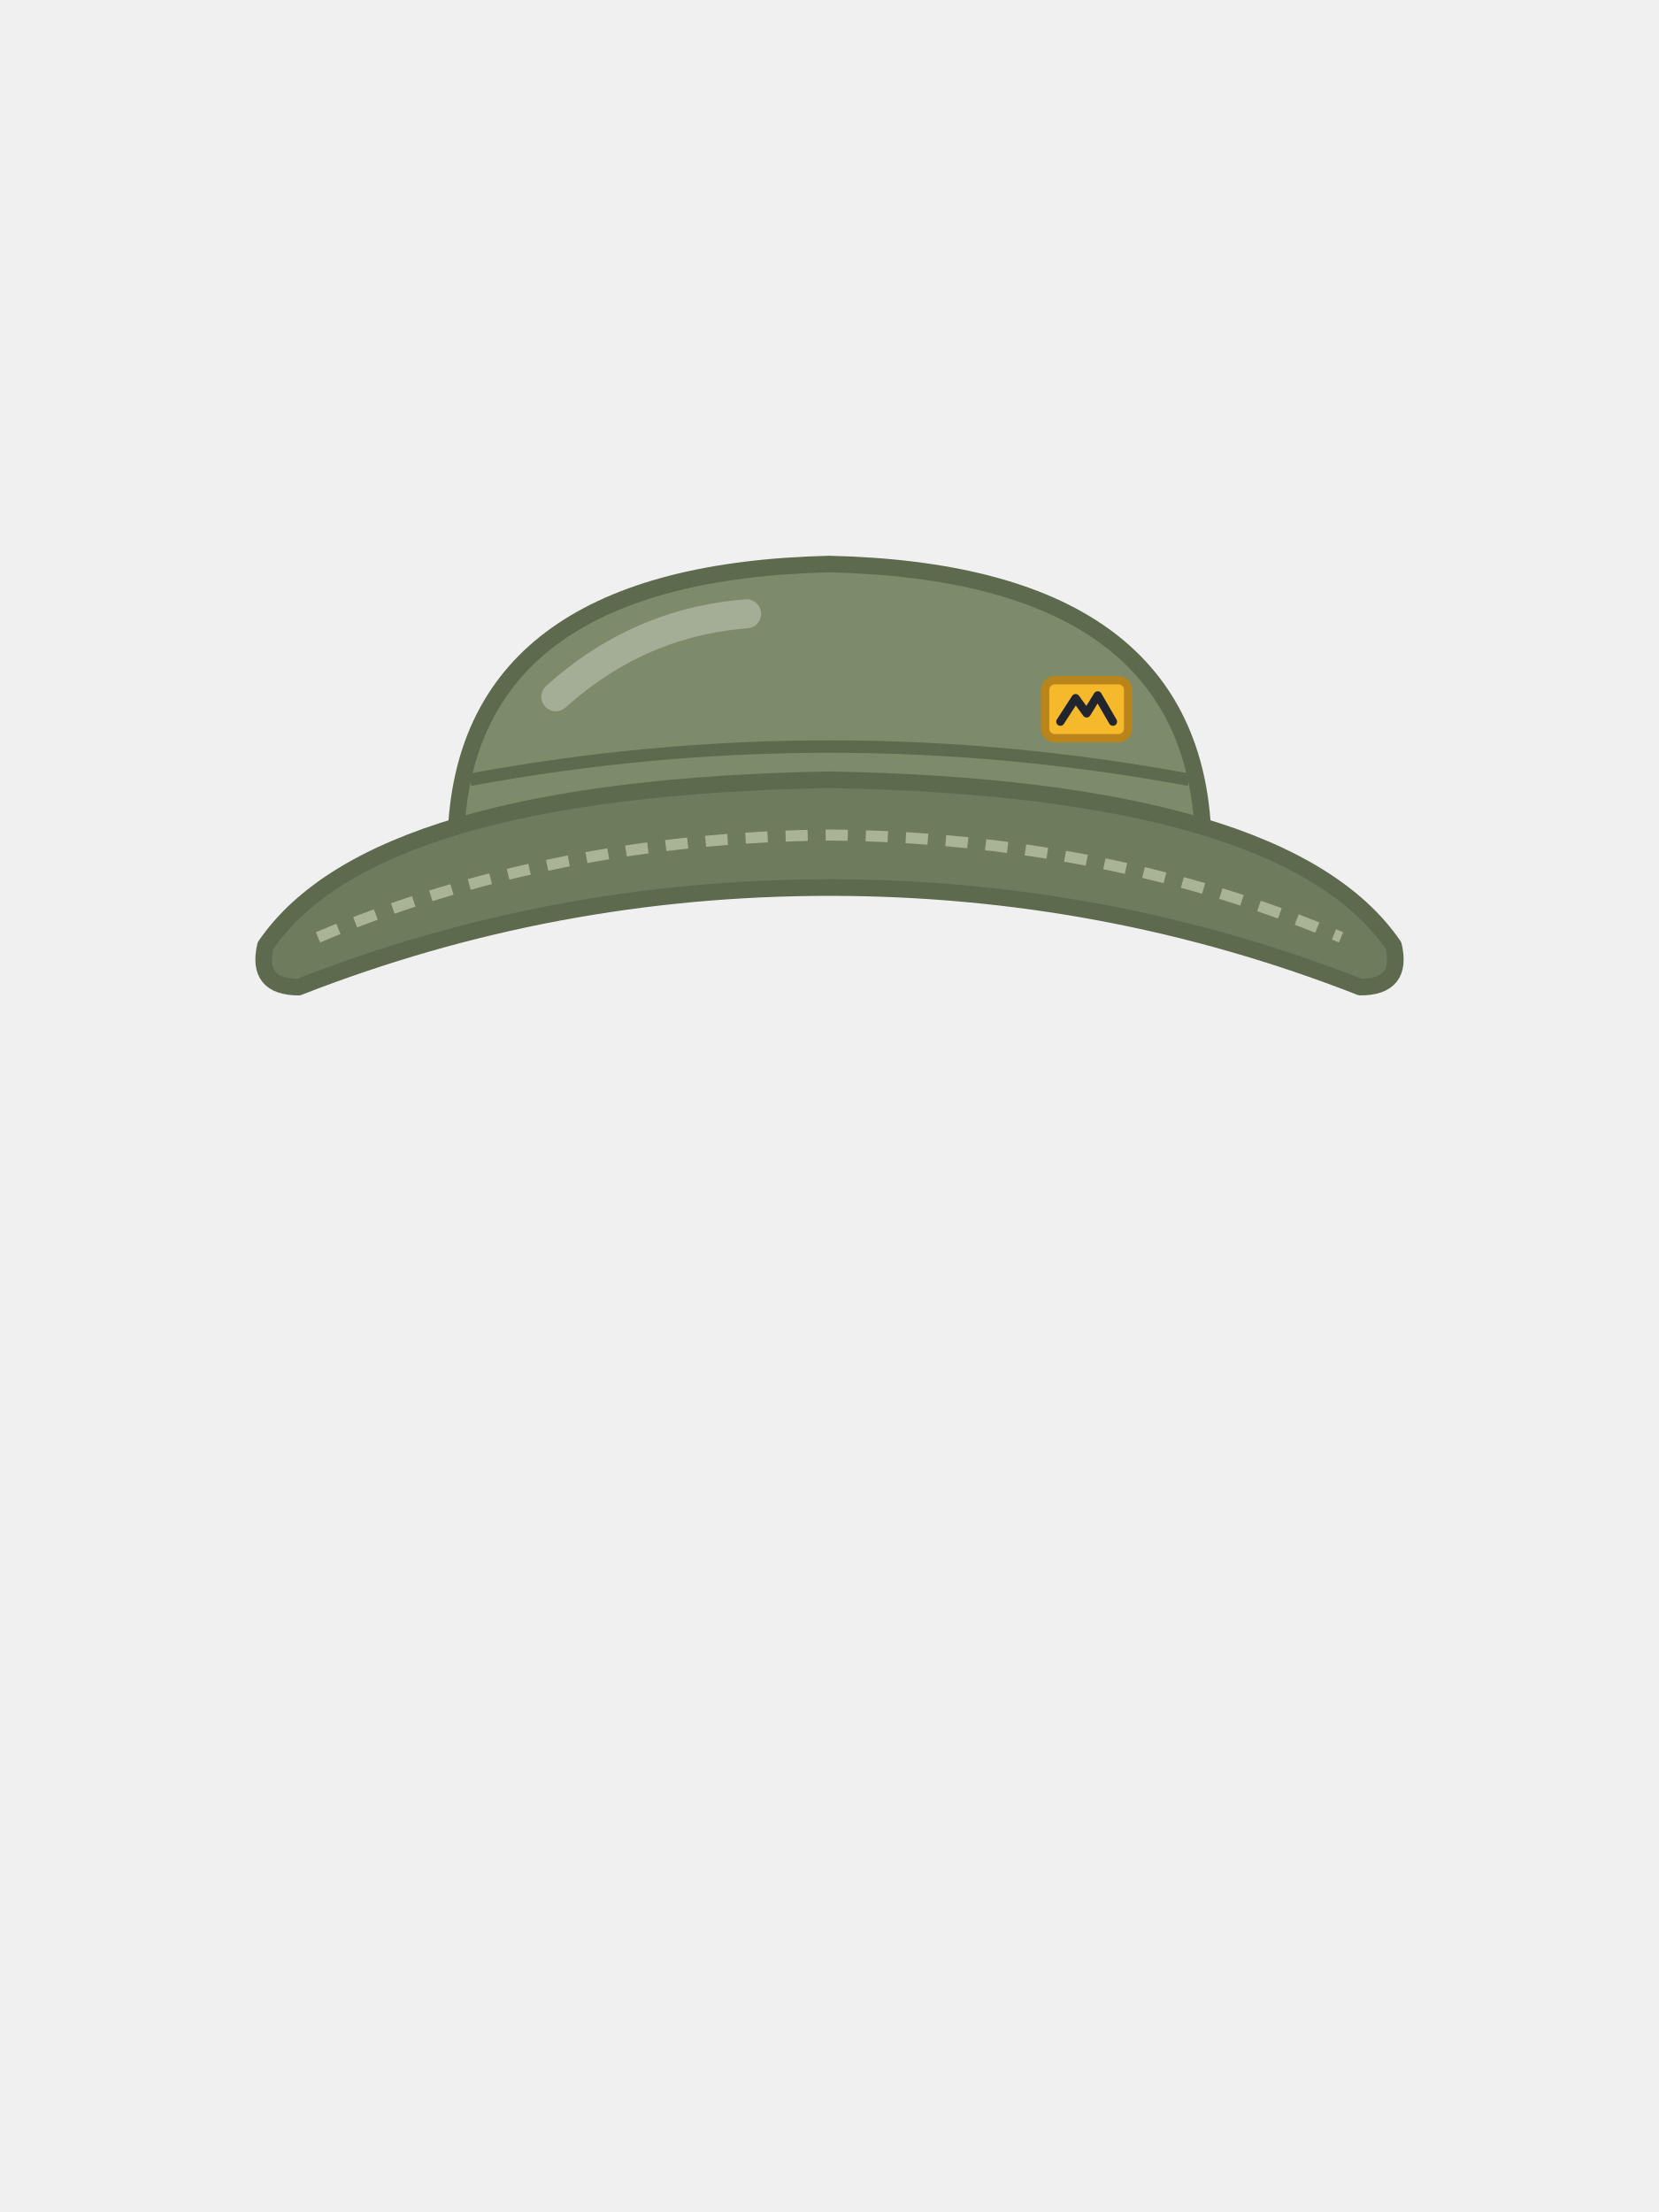
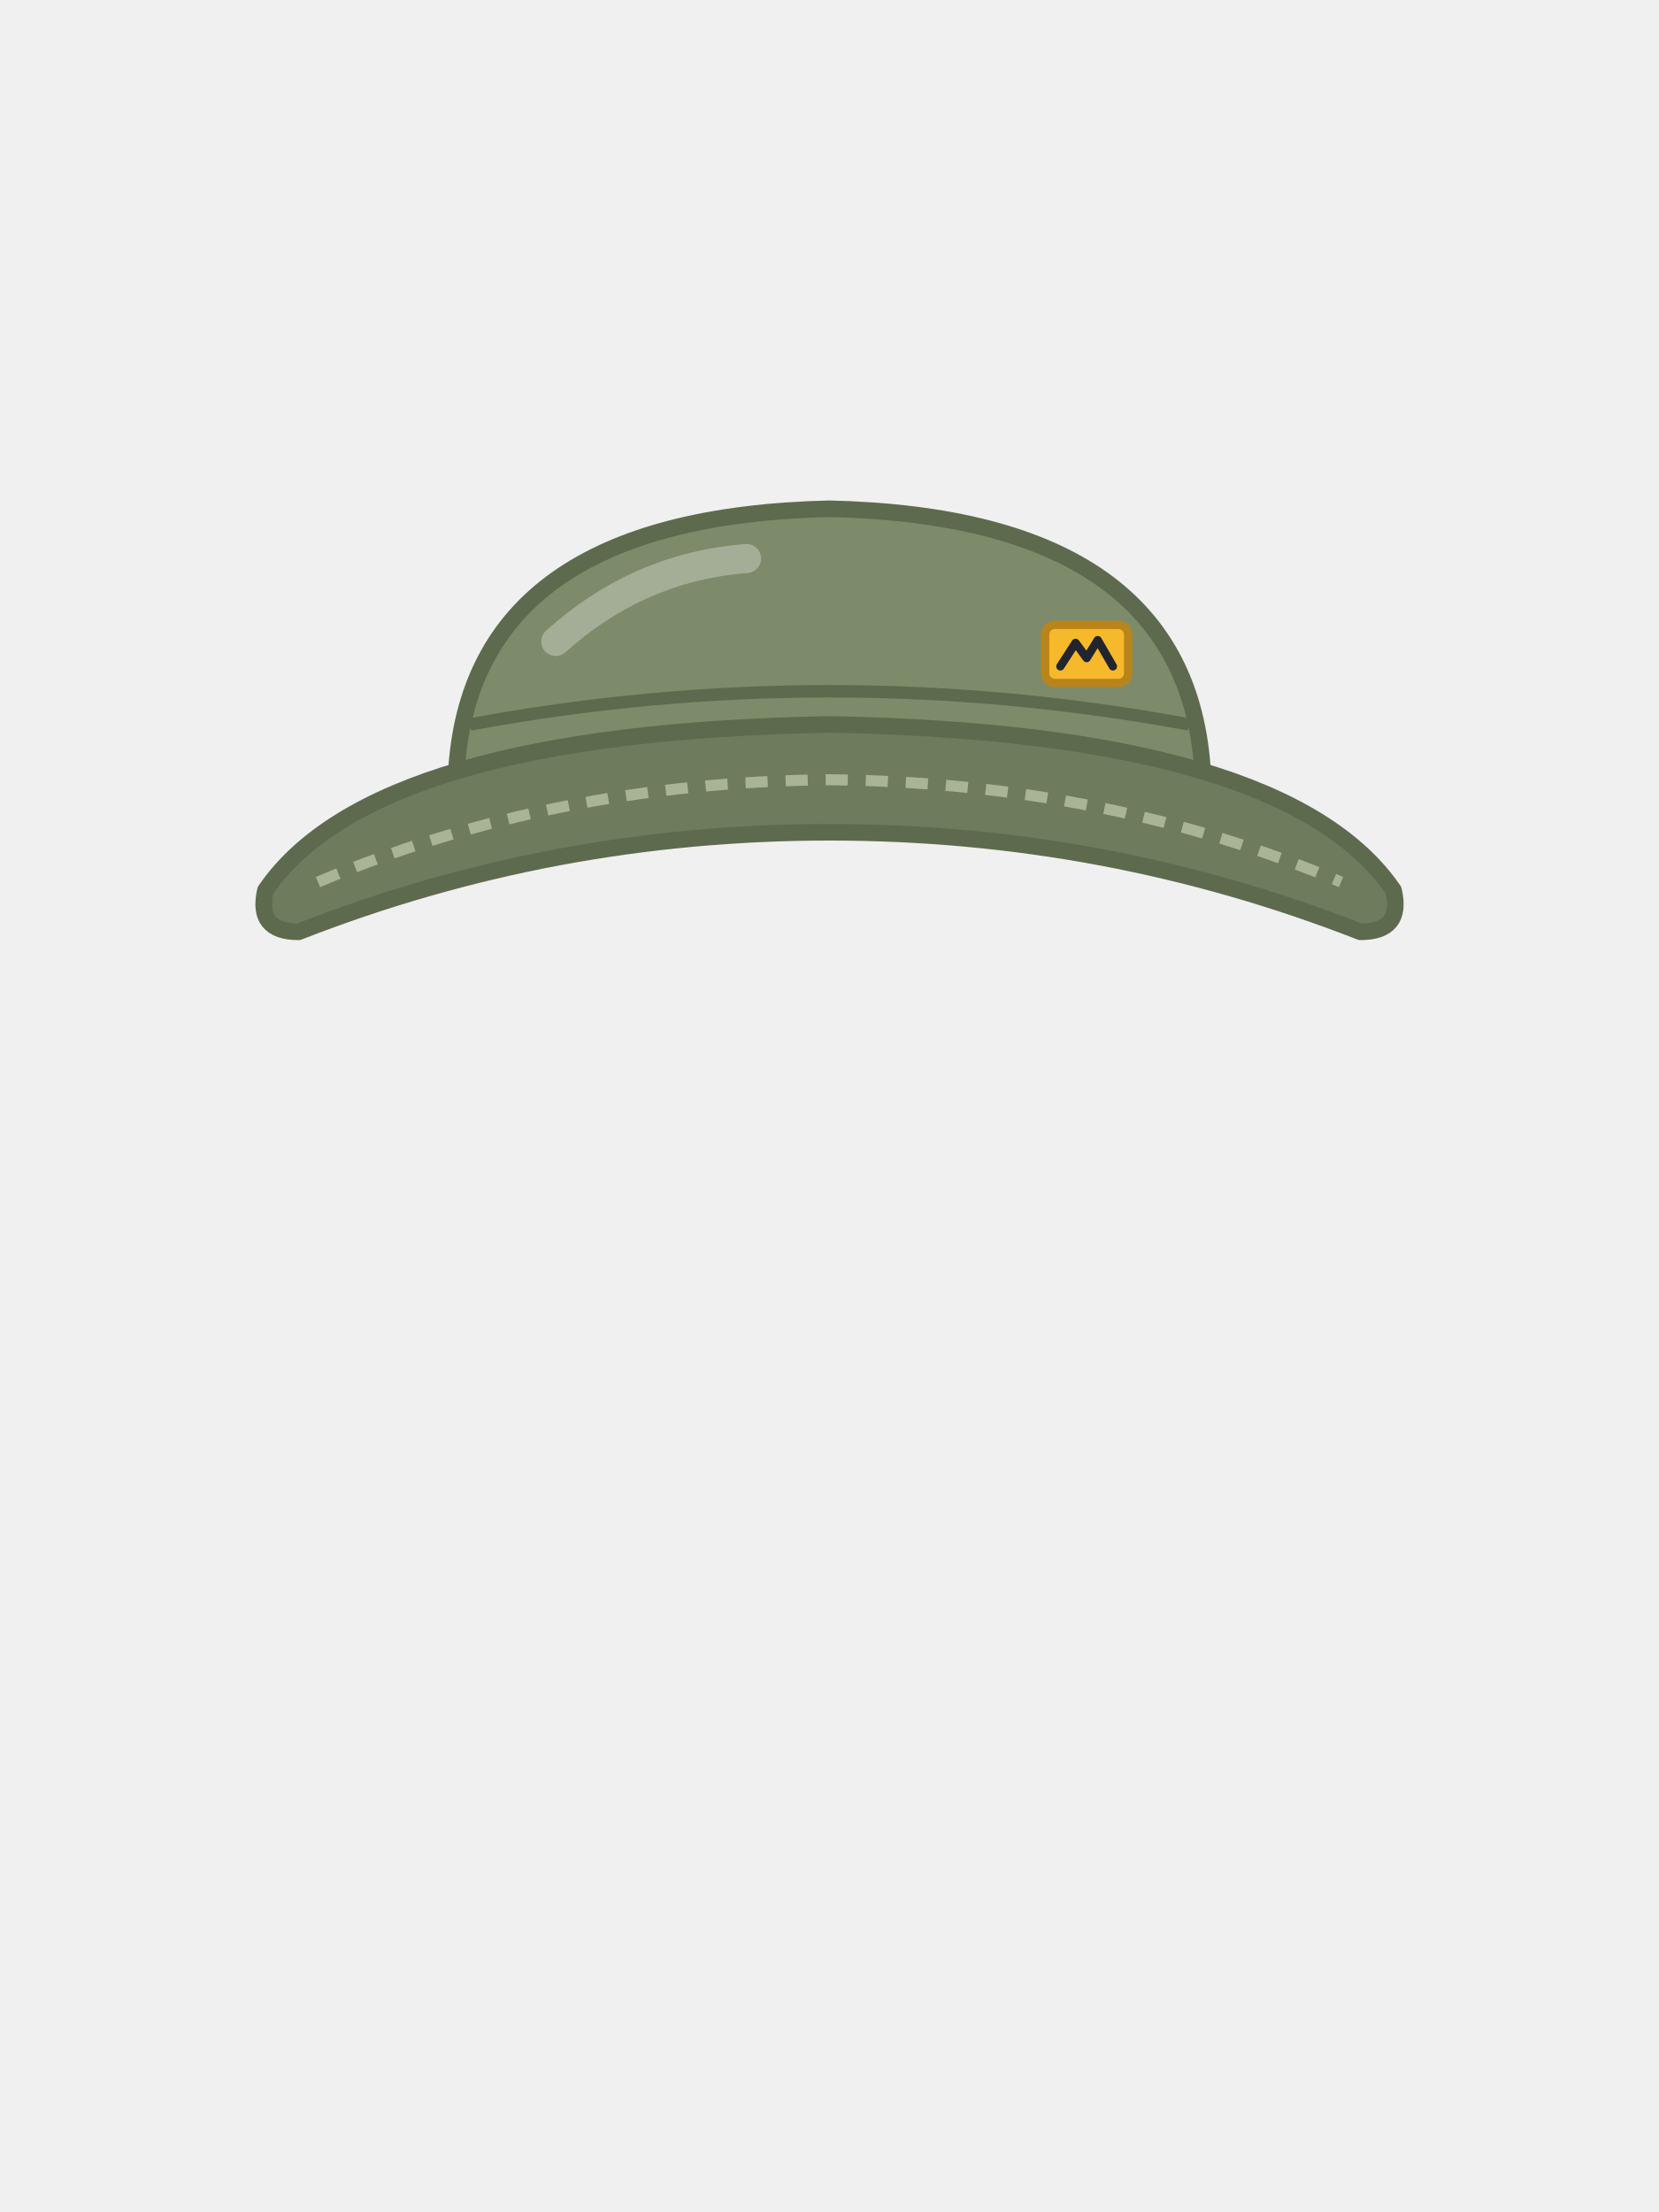
<svg xmlns="http://www.w3.org/2000/svg" viewBox="0 0 240 320">
-   <path d="M 66 120 Q 68 82.8 120 81.6 Q 172 82.8 174 120 Z" fill="#7D8B6A" stroke="#5E6A4E" stroke-width="2.4" stroke-linejoin="round" />
-   <path d="M 38.4 136.8 Q 54 114 120 112.8 Q 186 114 201.6 136.8 Q 203 142.8 196.8 142.8 Q 160 128.4 120 128.4 Q 80 128.4 43.2 142.8 Q 37 142.8 38.4 136.8 Z" fill="#6E7B5C" stroke="#5E6A4E" stroke-width="2.4" stroke-linejoin="round" />
-   <path d="M 46 135.6 Q 80 121.2 120 120.8 Q 160 121.2 194 135.6" fill="none" stroke="#A9B497" stroke-width="1.6" stroke-dasharray="3.2 2.6" />
-   <path d="M 68 112.8 Q 120 103.2 172 112.8" fill="none" stroke="#5E6A4E" stroke-width="1.8" />
-   <rect x="151.2" y="98.4" width="12" height="8.4" rx="1.4" fill="#F6B92B" stroke="#B9851A" stroke-width="1.2" />
-   <path d="M 153.4 104.4 L 155.6 101 L 157.2 103.2 L 158.8 100.6 L 161 104.4" fill="none" stroke="#22252E" stroke-width="1.2" stroke-linecap="round" stroke-linejoin="round" />
-   <path d="M 80.4 100.8 Q 92.4 90 108 88.8" fill="none" stroke="#FFFFFF" stroke-width="4.2" stroke-linecap="round" stroke-opacity="0.3" />
+   <path d="M 66 112 Q 68 74.8 120 73.6 Q 172 74.8 174 112 Z" fill="#7D8B6A" stroke="#5E6A4E" stroke-width="2.4" stroke-linejoin="round" />
+   <path d="M 38.4 128.8 Q 54 106 120 104.8 Q 186 106 201.6 128.8 Q 203 134.8 196.8 134.8 Q 160 120.4 120 120.4 Q 80 120.4 43.2 134.8 Q 37 134.8 38.4 128.8 Z" fill="#6E7B5C" stroke="#5E6A4E" stroke-width="2.4" stroke-linejoin="round" />
+   <path d="M 46 127.6 Q 80 113.2 120 112.8 Q 160 113.2 194 127.6" fill="none" stroke="#A9B497" stroke-width="1.6" stroke-dasharray="3.2 2.6" />
+   <path d="M 68 104.8 Q 120 95.2 172 104.8" fill="none" stroke="#5E6A4E" stroke-width="1.8" />
+   <rect x="151.2" y="90.4" width="12" height="8.4" rx="1.4" fill="#F6B92B" stroke="#B9851A" stroke-width="1.2" />
+   <path d="M 153.4 96.4 L 155.6 93 L 157.2 95.2 L 158.8 92.6 L 161 96.4" fill="none" stroke="#22252E" stroke-width="1.2" stroke-linecap="round" stroke-linejoin="round" />
+   <path d="M 80.4 92.8 Q 92.4 82 108 80.8" fill="none" stroke="#FFFFFF" stroke-width="4.2" stroke-linecap="round" stroke-opacity="0.3" />
</svg>
